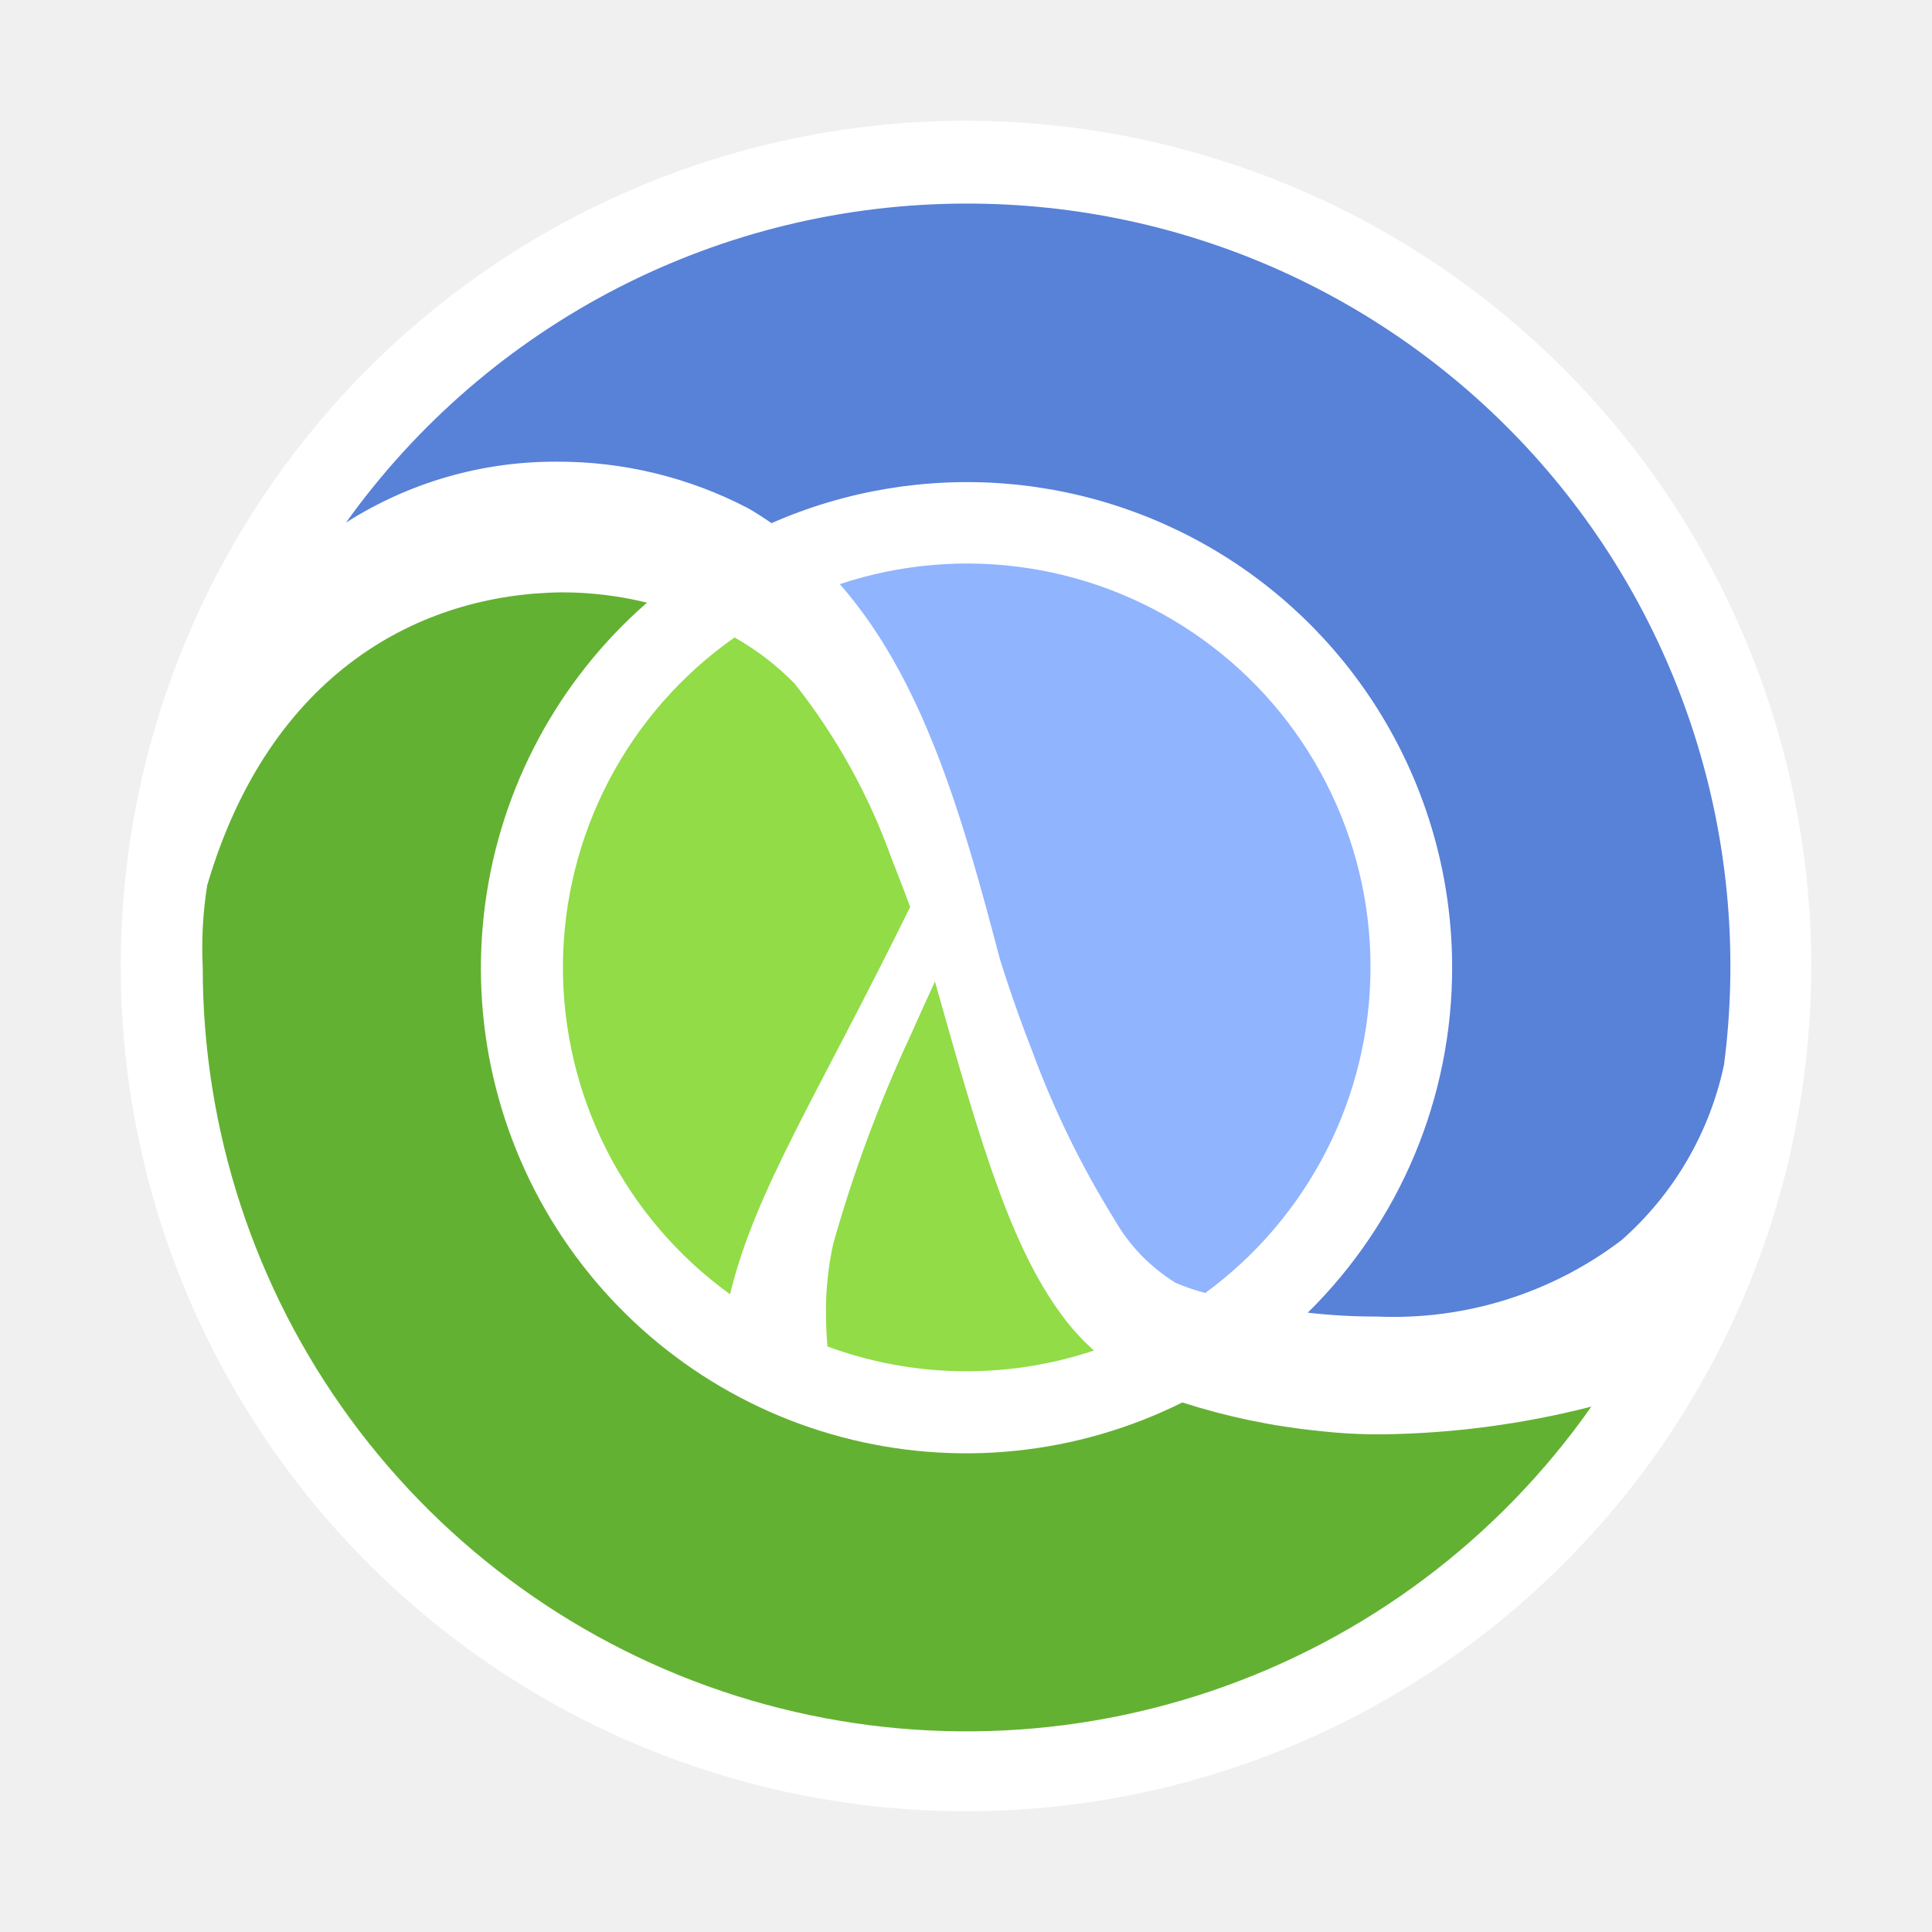
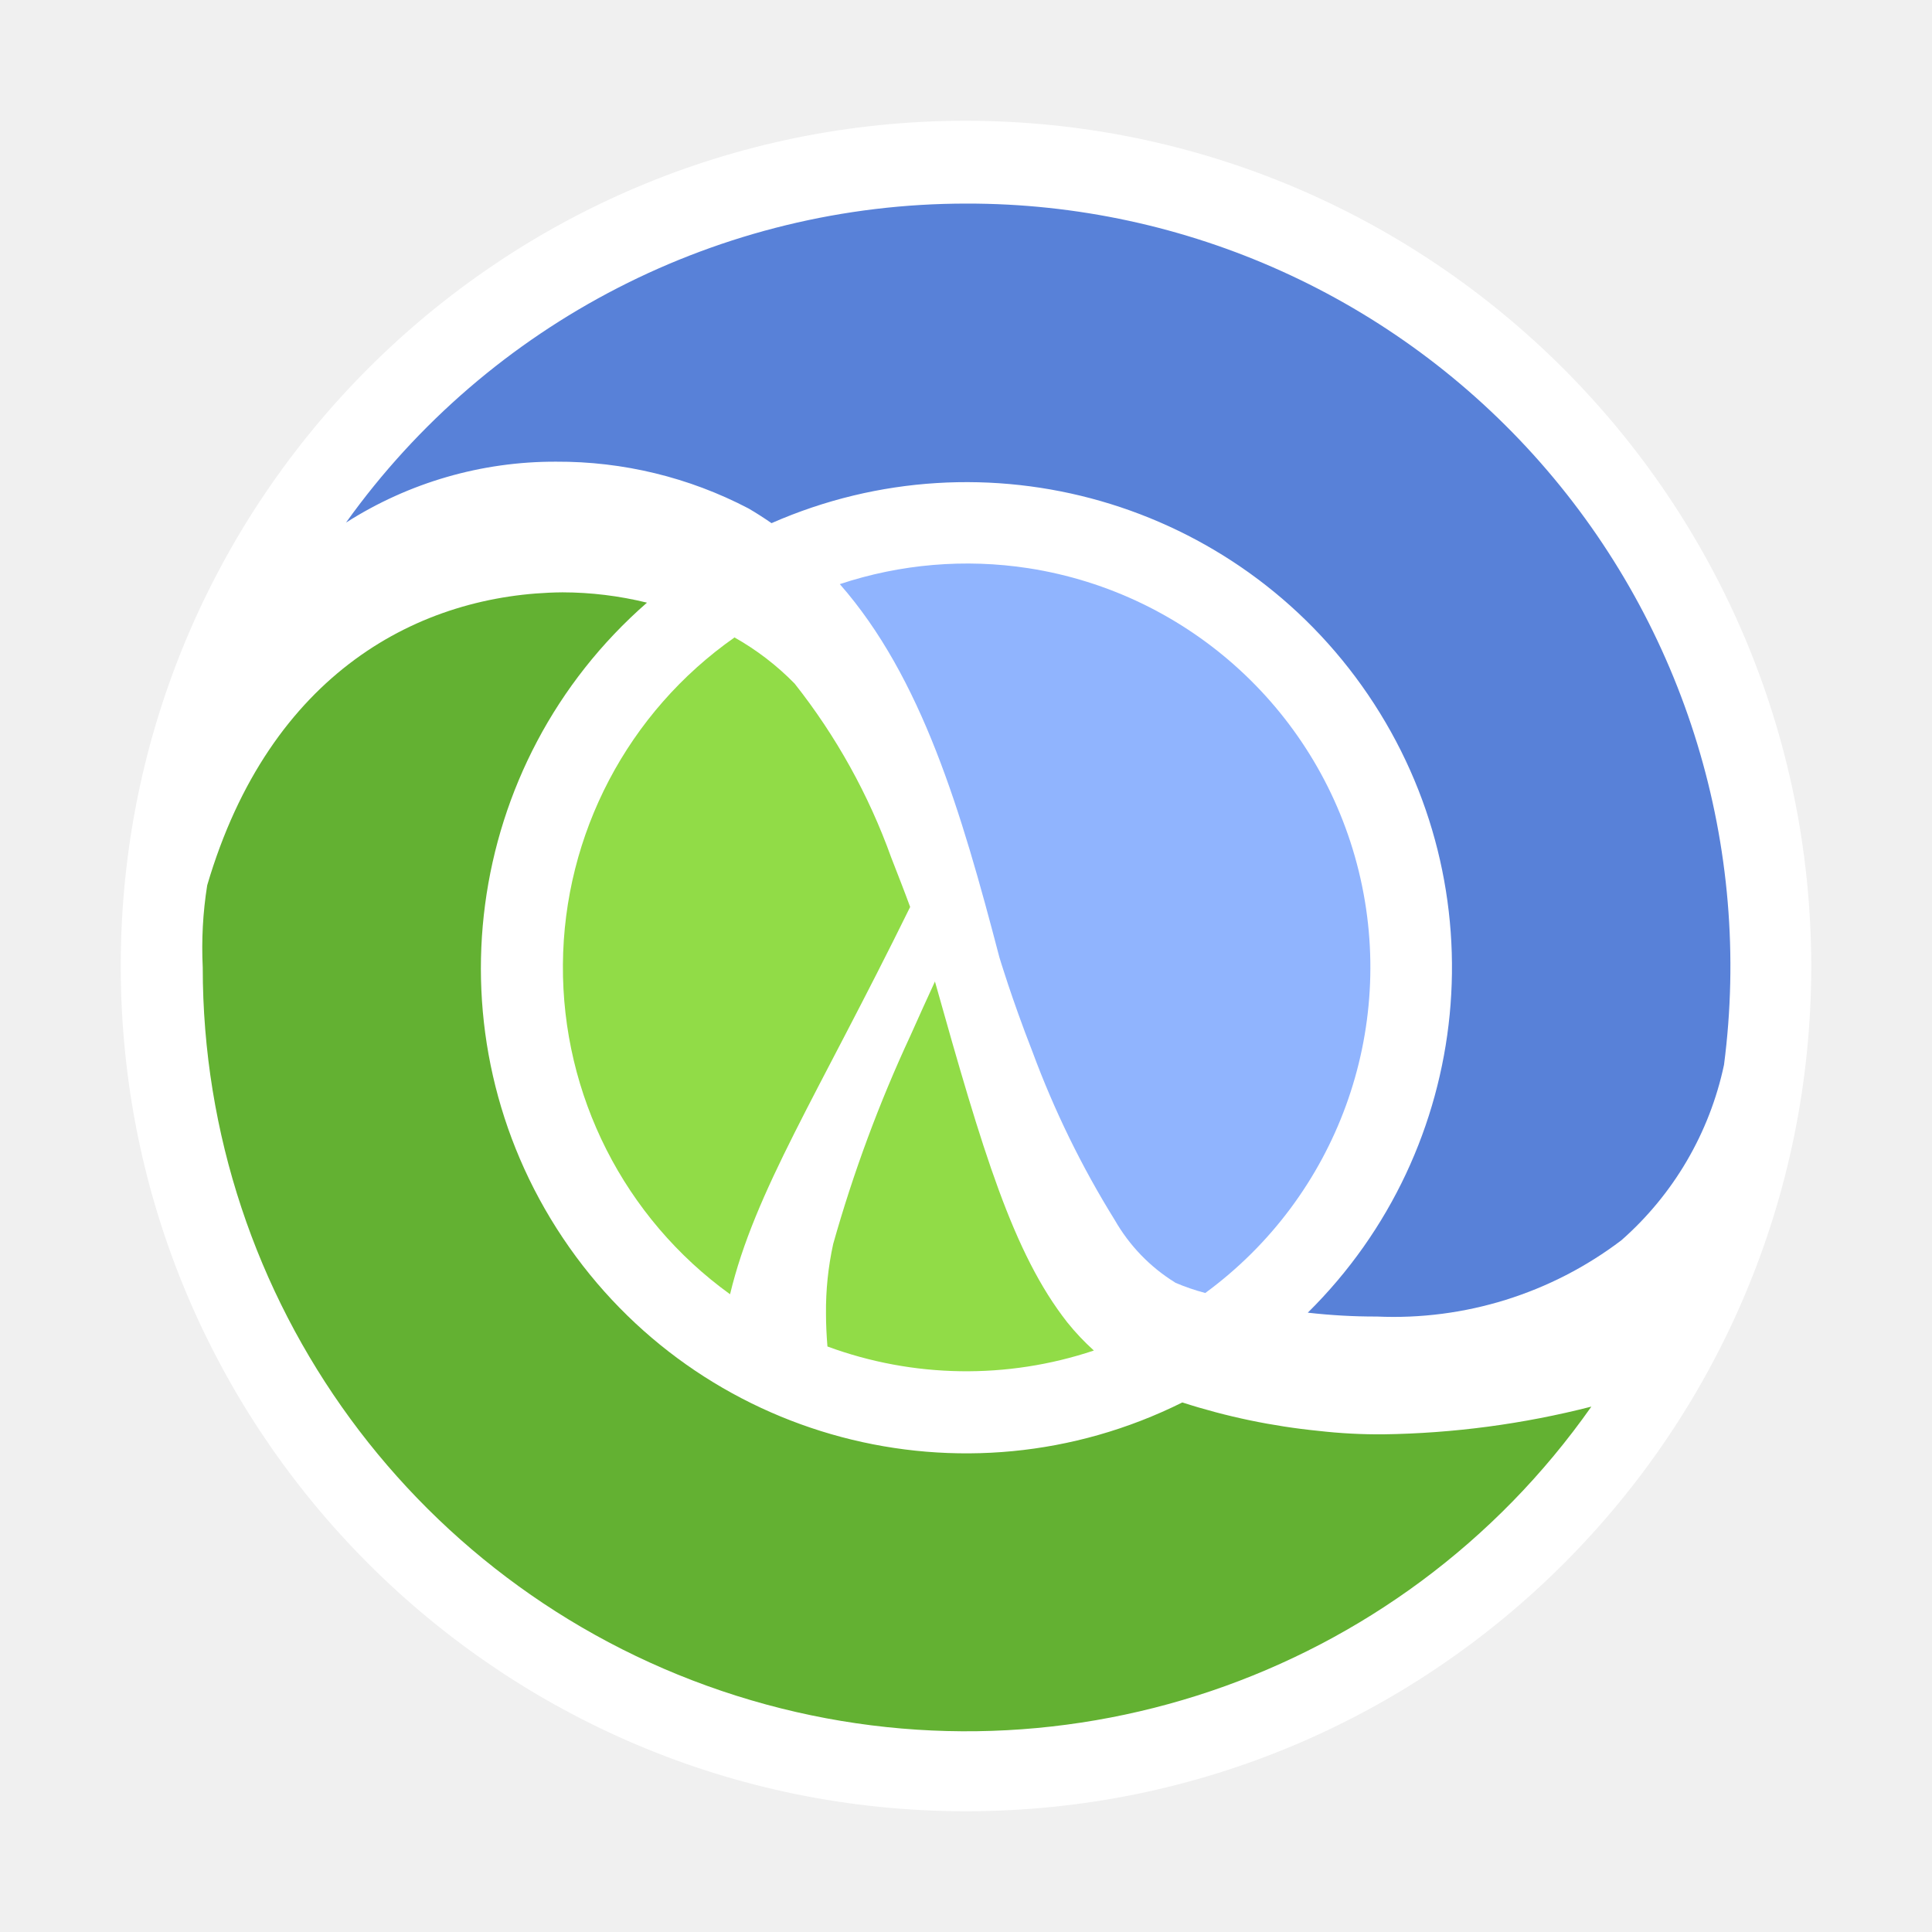
- <svg xmlns="http://www.w3.org/2000/svg" width="32" height="32" viewBox="0 0 32 32" fill="none">
-   <path d="M16 2C13.231 2 10.524 2.821 8.222 4.359C5.92 5.898 4.125 8.084 3.066 10.642C2.006 13.201 1.729 16.015 2.269 18.731C2.809 21.447 4.143 23.942 6.101 25.899C8.058 27.857 10.553 29.191 13.269 29.731C15.985 30.271 18.799 29.994 21.358 28.934C23.916 27.875 26.102 26.08 27.641 23.778C29.179 21.476 30 18.769 30 16C29.996 12.288 28.519 8.73 25.895 6.105C23.27 3.481 19.712 2.004 16 2Z" fill="white" />
-   <path d="M15.488 16.252C15.362 16.525 15.223 16.831 15.08 17.152C14.562 18.267 14.133 19.422 13.8 20.605C13.717 20.984 13.677 21.372 13.681 21.76C13.681 21.934 13.69 22.116 13.705 22.302C15.126 22.825 16.682 22.849 18.118 22.369C17.959 22.226 17.812 22.07 17.678 21.903C16.778 20.757 16.278 19.076 15.484 16.251" fill="#91DC47" />
-   <path d="M12.169 10.556C11.297 11.167 10.584 11.978 10.089 12.921C9.594 13.864 9.332 14.912 9.324 15.977C9.317 17.042 9.564 18.093 10.045 19.043C10.527 19.993 11.229 20.814 12.092 21.437C12.503 19.727 13.532 18.161 15.075 15.022C14.983 14.77 14.875 14.495 14.762 14.205C14.388 13.164 13.848 12.191 13.162 11.323C12.867 11.021 12.53 10.763 12.162 10.556" fill="#91DC47" />
-   <path d="M21.84 23.7C21.073 23.623 20.317 23.465 19.583 23.229C17.834 24.1 15.828 24.304 13.939 23.802C12.051 23.301 10.41 22.129 9.323 20.505C8.236 18.882 7.778 16.918 8.035 14.981C8.291 13.044 9.244 11.267 10.716 9.982C10.258 9.869 9.788 9.812 9.316 9.811C6.958 9.833 4.468 11.138 3.432 14.663C3.36 15.113 3.336 15.569 3.358 16.024C3.357 18.713 4.213 21.332 5.802 23.501C7.391 25.671 9.629 27.277 12.193 28.088C14.757 28.899 17.512 28.872 20.059 28.01C22.606 27.149 24.813 25.498 26.358 23.298C25.231 23.587 24.073 23.741 22.91 23.757C22.552 23.76 22.195 23.741 21.84 23.7Z" fill="#63B132" />
-   <path d="M19.463 21.244C19.625 21.314 19.792 21.371 19.963 21.416C20.811 20.795 21.5 19.983 21.976 19.046C22.451 18.11 22.699 17.074 22.7 16.023C22.701 14.964 22.451 13.92 21.969 12.977C21.488 12.033 20.789 11.218 19.93 10.598C19.072 9.978 18.078 9.571 17.032 9.411C15.985 9.25 14.915 9.341 13.91 9.675C15.268 11.223 15.921 13.436 16.553 15.856C16.553 15.856 16.753 16.529 17.1 17.418C17.459 18.391 17.916 19.325 18.463 20.206C18.705 20.629 19.049 20.985 19.463 21.242" fill="#90B4FE" />
-   <path d="M16.013 3.372C14.002 3.371 12.02 3.85 10.232 4.769C8.444 5.688 6.901 7.021 5.731 8.656C6.77 7.993 7.978 7.643 9.211 7.647C10.319 7.641 11.411 7.906 12.393 8.419C12.527 8.496 12.654 8.579 12.779 8.665C14.002 8.127 15.341 7.903 16.673 8.012C18.005 8.122 19.288 8.562 20.407 9.292C21.527 10.023 22.446 11.021 23.082 12.196C23.719 13.371 24.052 14.687 24.052 16.023C24.053 17.087 23.842 18.141 23.432 19.123C23.021 20.105 22.419 20.995 21.661 21.742C22.04 21.785 22.422 21.807 22.804 21.806C24.26 21.871 25.694 21.424 26.855 20.543C27.72 19.783 28.316 18.763 28.555 17.637C28.787 15.854 28.637 14.042 28.112 12.322C27.588 10.602 26.703 9.014 25.516 7.663C24.328 6.313 22.866 5.231 21.228 4.491C19.589 3.751 17.811 3.37 16.013 3.372Z" fill="#5881D8" />
+ <svg xmlns="http://www.w3.org/2000/svg" width="32" height="32" fill="none">
+   <path d="M16 2a14 14 0 1014 14A14.016 14.016 0 0016 2z" fill="#fff" />
+   <path d="M15.488 16.252c-.126.273-.265.579-.408.9a22.963 22.963 0 00-1.28 3.453c-.083.38-.123.767-.119 1.155 0 .174.009.356.024.542a6.658 6.658 0 004.413.067 3.965 3.965 0 01-.44-.466c-.9-1.146-1.4-2.827-2.194-5.652M12.169 10.556a6.676 6.676 0 00-.077 10.881c.411-1.71 1.44-3.276 2.983-6.415-.092-.252-.2-.527-.313-.817a10.207 10.207 0 00-1.6-2.882 4.44 4.44 0 00-1-.767" fill="#91DC47" />
+   <path d="M21.84 23.7a10.878 10.878 0 01-2.257-.471 8.036 8.036 0 01-8.867-13.247 5.9 5.9 0 00-1.4-.171c-2.358.022-4.848 1.327-5.884 4.852-.072.45-.096.906-.074 1.361a12.65 12.65 0 0023 7.274 14.734 14.734 0 01-3.448.459 8.875 8.875 0 01-1.07-.057z" fill="#63B132" />
+   <path d="M19.463 21.244c.162.07.33.127.5.172a6.689 6.689 0 00-2.931-12.005 6.681 6.681 0 00-3.122.264c1.358 1.548 2.011 3.761 2.643 6.181 0 0 .2.673.547 1.562.36.973.816 1.907 1.363 2.788.242.423.585.78 1 1.036" fill="#90B4FE" />
+   <path d="M16.013 3.372A12.632 12.632 0 005.731 8.656a6.425 6.425 0 013.48-1.009 6.8 6.8 0 013.182.772c.134.077.261.16.386.246a8.038 8.038 0 018.882 13.077c.38.043.761.065 1.143.064a6.24 6.24 0 004.051-1.263 5.348 5.348 0 001.7-2.906A12.632 12.632 0 0016.013 3.372z" fill="#5881D8" />
</svg>
